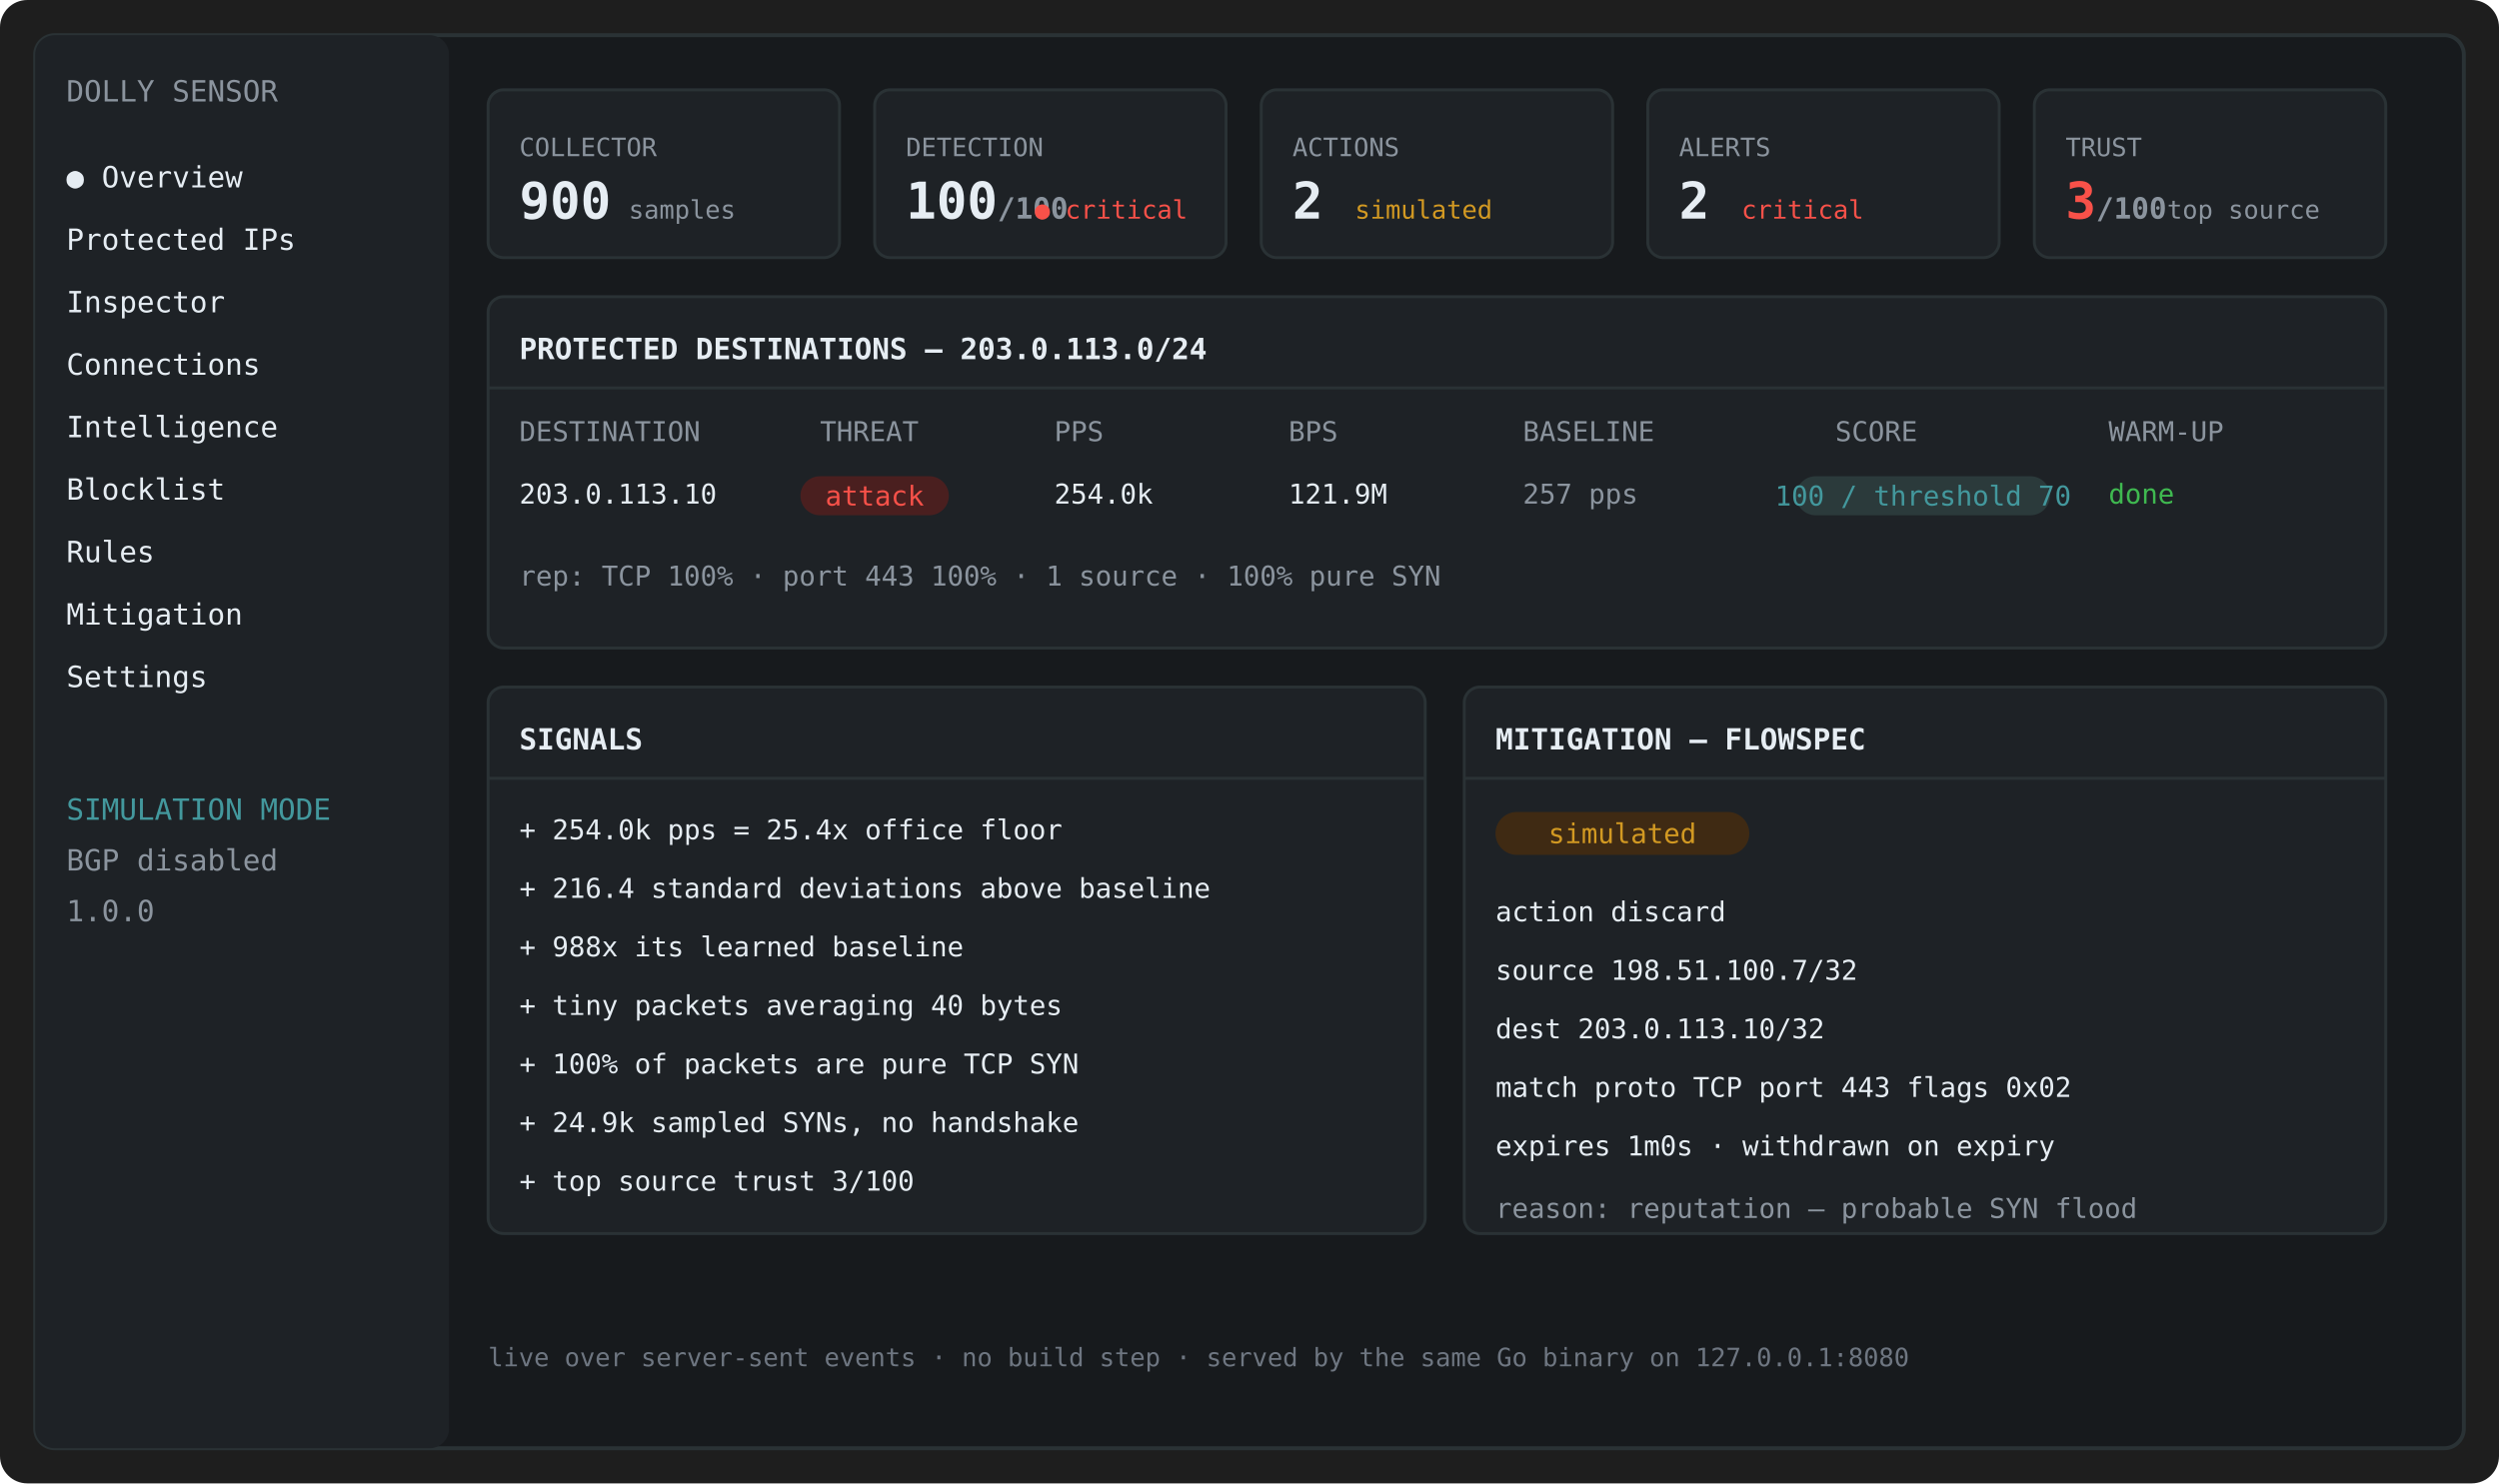
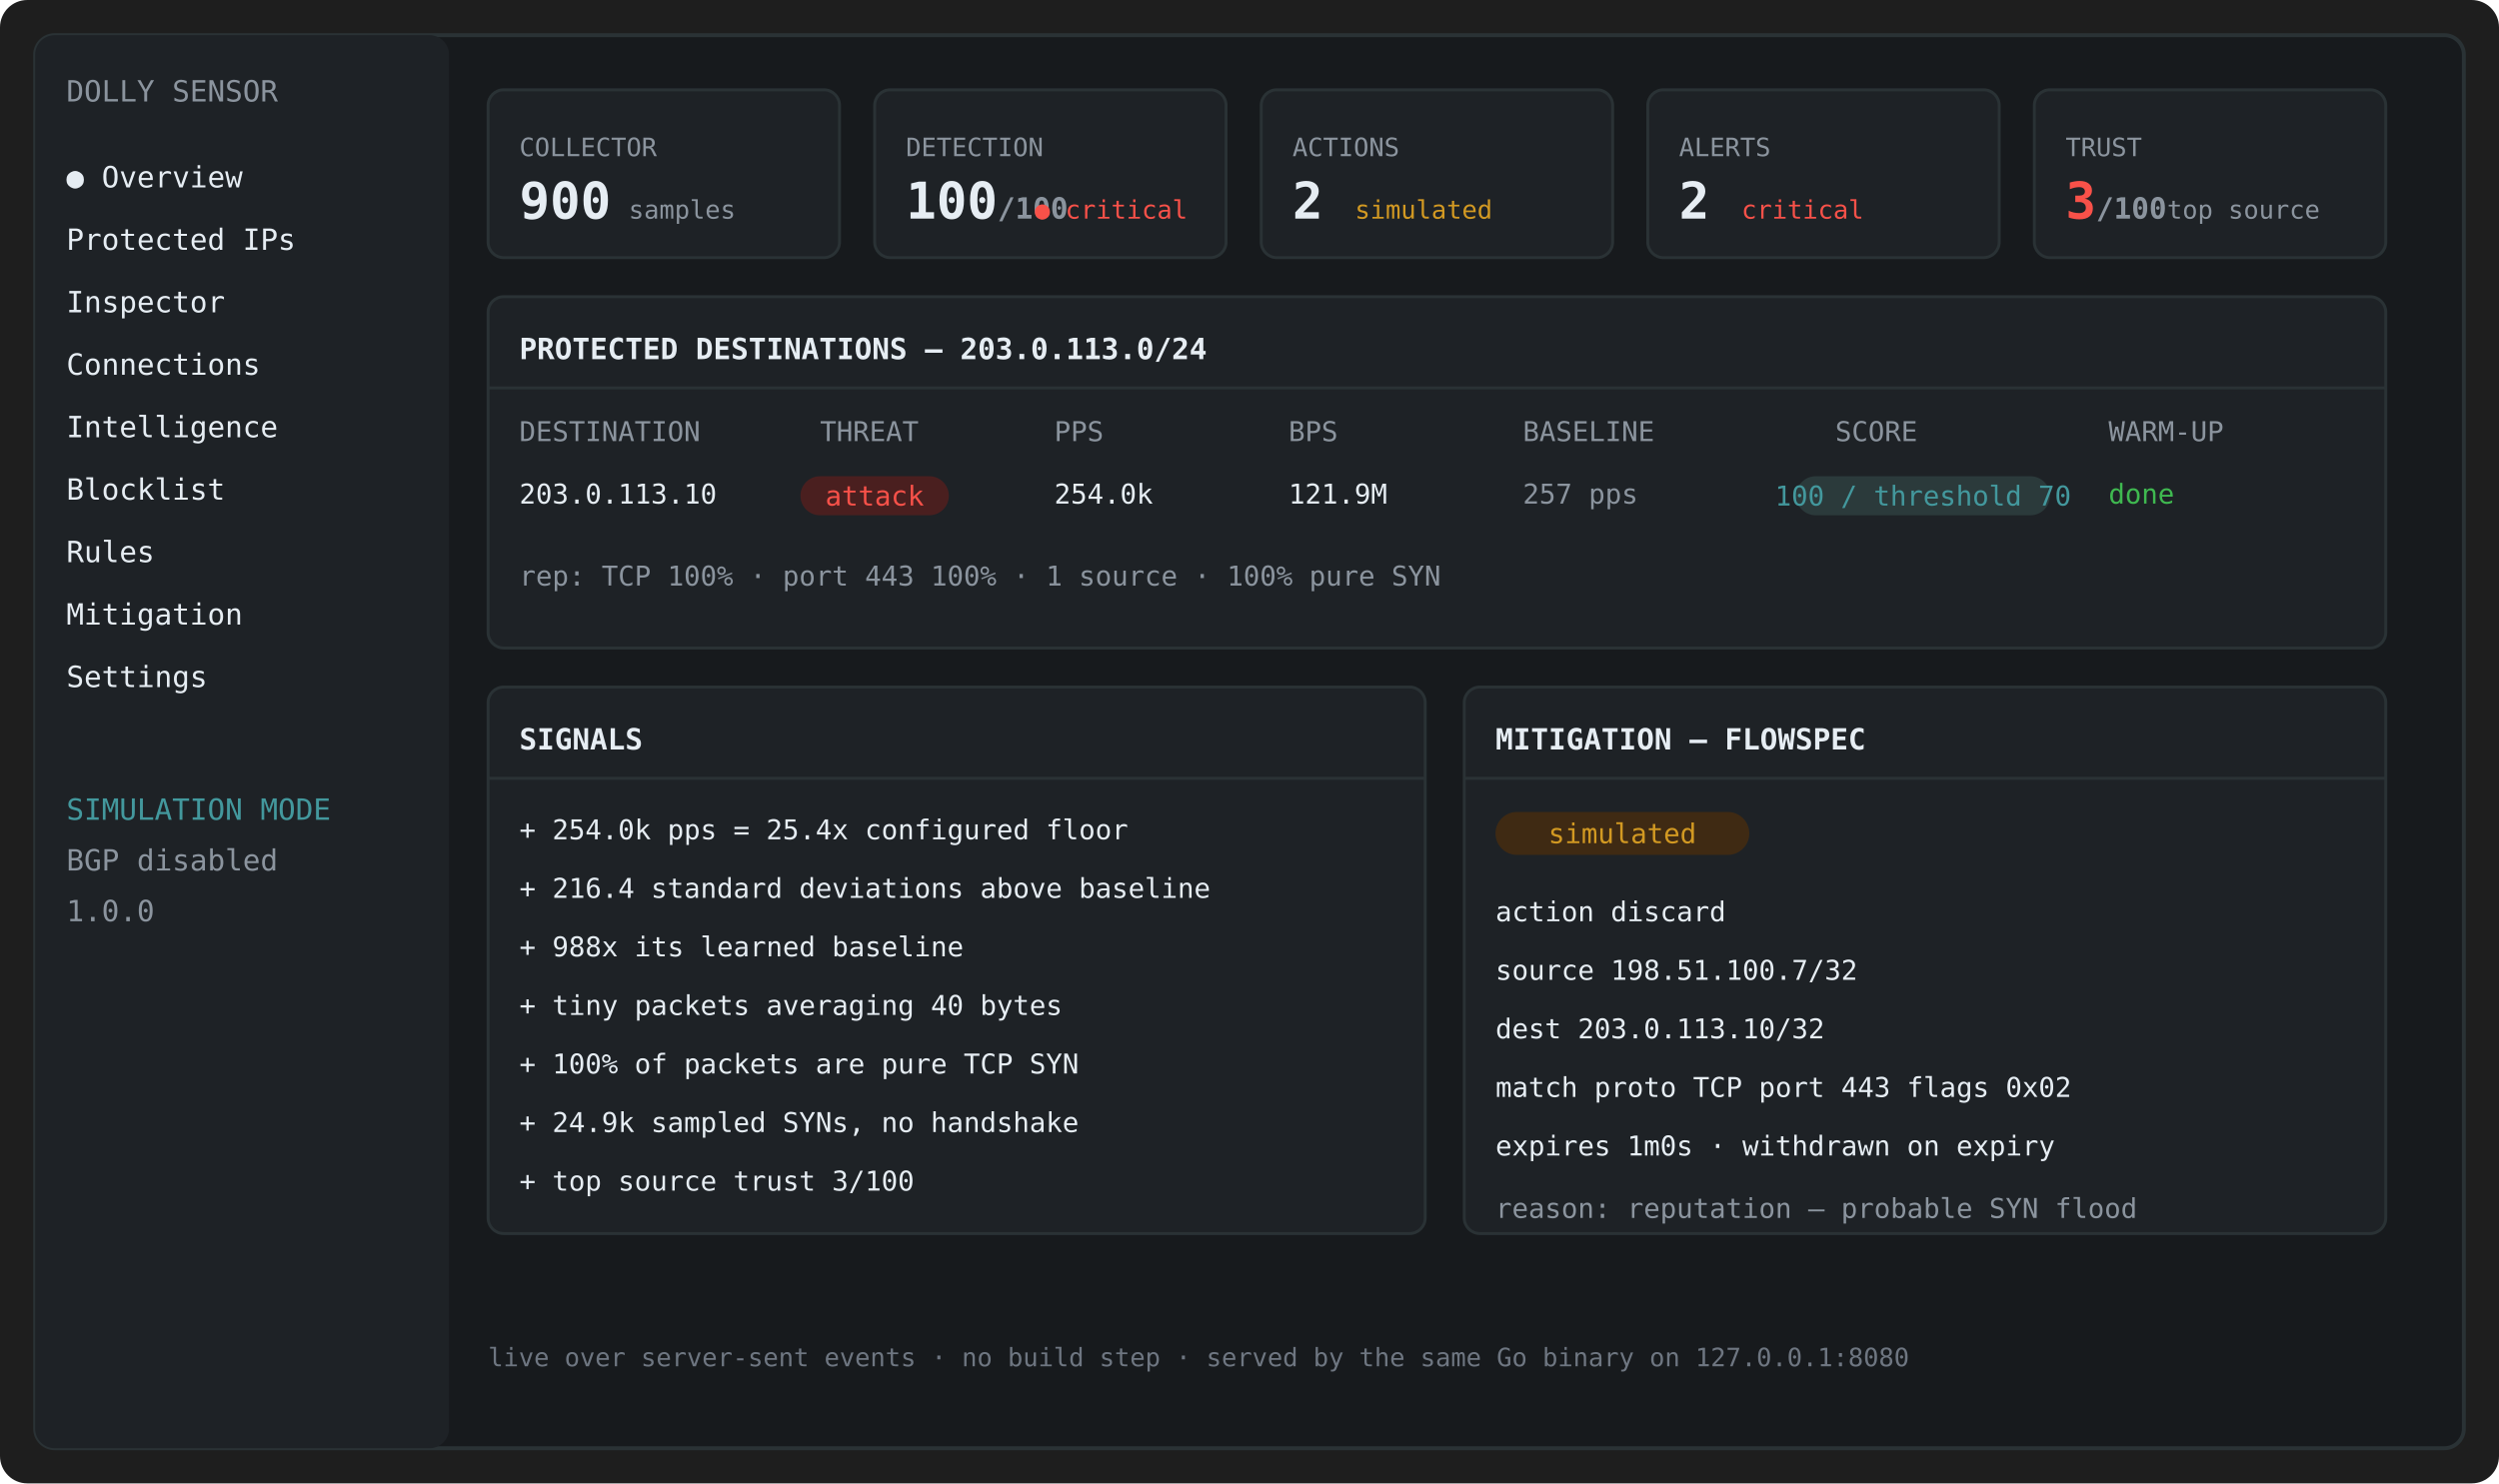
<svg xmlns="http://www.w3.org/2000/svg" width="1280" height="760" viewBox="0 0 1280 760" role="img" aria-label="Wireframe of the Dolly Sensor dashboard: overview, protected IPs, inspector, rules and mitigation views">
  <rect width="1280" height="760" rx="14" fill="#1e1e1e" />
  <rect x="18" y="18" width="1244" height="724" rx="10" fill="#171a1d" stroke="#2a3235" stroke-width="2" />
  <rect x="18" y="18" width="212" height="724" rx="10" fill="#1e2226" />
  <g font-family="ui-monospace,Consolas,monospace" font-size="15" fill="#8b949e">
    <text x="34" y="52">DOLLY SENSOR</text>
    <g fill="#e6edf3">
      <text x="34" y="96">● Overview</text>
      <text x="34" y="128">Protected IPs</text>
      <text x="34" y="160">Inspector</text>
      <text x="34" y="192">Connections</text>
      <text x="34" y="224">Intelligence</text>
      <text x="34" y="256">Blocklist</text>
      <text x="34" y="288">Rules</text>
      <text x="34" y="320">Mitigation</text>
      <text x="34" y="352">Settings</text>
    </g>
    <text x="34" y="420" fill="#43989d">SIMULATION MODE</text>
    <text x="34" y="446">BGP disabled</text>
    <text x="34" y="472">1.0.0</text>
  </g>
  <g font-family="ui-monospace,Consolas,monospace">
    <g>
      <rect x="250" y="46" width="180" height="86" rx="8" fill="#1e2226" stroke="#2a3235" stroke-width="1.5" />
      <text x="266" y="80" font-size="13" fill="#8b949e">COLLECTOR</text>
      <text x="266" y="112" font-size="26" font-weight="700" fill="#e6edf3">900</text>
      <text x="322" y="112" font-size="13" fill="#8b949e">samples</text>
    </g>
    <g>
      <rect x="448" y="46" width="180" height="86" rx="8" fill="#1e2226" stroke="#2a3235" stroke-width="1.5" />
      <text x="464" y="80" font-size="13" fill="#8b949e">DETECTION</text>
      <text x="464" y="112" font-size="26" font-weight="700" fill="#e6edf3">100<tspan font-size="15" fill="#8b949e">/100</tspan>
      </text>
      <text x="530" y="112" font-size="13" fill="#f85149">● critical</text>
    </g>
    <g>
      <rect x="646" y="46" width="180" height="86" rx="8" fill="#1e2226" stroke="#2a3235" stroke-width="1.5" />
      <text x="662" y="80" font-size="13" fill="#8b949e">ACTIONS</text>
      <text x="662" y="112" font-size="26" font-weight="700" fill="#e6edf3">2</text>
      <text x="694" y="112" font-size="13" fill="#d29922">simulated</text>
    </g>
    <g>
      <rect x="844" y="46" width="180" height="86" rx="8" fill="#1e2226" stroke="#2a3235" stroke-width="1.5" />
      <text x="860" y="80" font-size="13" fill="#8b949e">ALERTS</text>
      <text x="860" y="112" font-size="26" font-weight="700" fill="#e6edf3">2</text>
      <text x="892" y="112" font-size="13" fill="#f85149">critical</text>
    </g>
    <g>
      <rect x="1042" y="46" width="180" height="86" rx="8" fill="#1e2226" stroke="#2a3235" stroke-width="1.5" />
      <text x="1058" y="80" font-size="13" fill="#8b949e">TRUST</text>
      <text x="1058" y="112" font-size="26" font-weight="700" fill="#f85149">3<tspan font-size="15" fill="#8b949e">/100</tspan>
      </text>
      <text x="1110" y="112" font-size="13" fill="#8b949e">top source</text>
    </g>
  </g>
  <g font-family="ui-monospace,Consolas,monospace" font-size="14">
    <rect x="250" y="152" width="972" height="180" rx="8" fill="#1e2226" stroke="#2a3235" stroke-width="1.5" />
    <text x="266" y="184" font-size="15" font-weight="700" fill="#e6edf3">PROTECTED DESTINATIONS  —  203.0.113.0/24</text>
    <rect x="250" y="198" width="972" height="1.5" fill="#2a3235" />
    <g fill="#8b949e">
      <text x="266" y="226">DESTINATION</text>
      <text x="420" y="226">THREAT</text>
      <text x="540" y="226">PPS</text>
      <text x="660" y="226">BPS</text>
      <text x="780" y="226">BASELINE</text>
      <text x="940" y="226">SCORE</text>
      <text x="1080" y="226">WARM-UP</text>
    </g>
    <g fill="#e6edf3">
      <text x="266" y="258">203.0.113.10</text>
    </g>
    <rect x="410" y="244" width="76" height="20" rx="10" fill="#4a1f1f" />
    <text x="448" y="259" text-anchor="middle" fill="#f85149">attack</text>
    <text x="540" y="258" fill="#e6edf3">254.0k</text>
    <text x="660" y="258" fill="#e6edf3">121.9M</text>
    <text x="780" y="258" fill="#8b949e">257 pps</text>
    <rect x="920" y="244" width="130" height="20" rx="10" fill="#2b3a3b" />
    <text x="985" y="259" text-anchor="middle" fill="#43989d">100 / threshold 70</text>
    <text x="1080" y="258" fill="#3fb950">done</text>
    <text x="266" y="300" fill="#8b949e">rep: TCP 100% · port 443 100% · 1 source · 100% pure SYN</text>
  </g>
  <g font-family="ui-monospace,Consolas,monospace" font-size="14">
    <rect x="250" y="352" width="480" height="280" rx="8" fill="#1e2226" stroke="#2a3235" stroke-width="1.5" />
    <text x="266" y="384" font-size="15" font-weight="700" fill="#e6edf3">SIGNALS</text>
    <rect x="250" y="398" width="480" height="1.5" fill="#2a3235" />
    <g fill="#e6edf3">
-       <text x="266" y="430">+  254.0k pps = 25.4x office floor</text>
+       <text x="266" y="430">+  254.0k pps = 25.4x configured floor</text>
      <text x="266" y="460">+  216.4 standard deviations above baseline</text>
      <text x="266" y="490">+  988x its learned baseline</text>
      <text x="266" y="520">+  tiny packets averaging 40 bytes</text>
      <text x="266" y="550">+  100% of packets are pure TCP SYN</text>
      <text x="266" y="580">+  24.9k sampled SYNs, no handshake</text>
      <text x="266" y="610">+  top source trust 3/100</text>
    </g>
  </g>
  <g font-family="ui-monospace,Consolas,monospace" font-size="14">
    <rect x="750" y="352" width="472" height="280" rx="8" fill="#1e2226" stroke="#2a3235" stroke-width="1.5" />
    <text x="766" y="384" font-size="15" font-weight="700" fill="#e6edf3">MITIGATION  —  FLOWSPEC</text>
    <rect x="750" y="398" width="472" height="1.5" fill="#2a3235" />
    <rect x="766" y="416" width="130" height="22" rx="11" fill="#3f2a13" />
    <text x="831" y="432" text-anchor="middle" fill="#d29922">simulated</text>
    <g fill="#e6edf3">
      <text x="766" y="472">action     discard</text>
      <text x="766" y="502">source     198.51.100.7/32</text>
      <text x="766" y="532">dest       203.0.113.10/32</text>
      <text x="766" y="562">match      proto TCP port 443 flags 0x02</text>
      <text x="766" y="592">expires    1m0s  ·  withdrawn on expiry</text>
    </g>
    <text x="766" y="624" fill="#8b949e">reason: reputation — probable SYN flood</text>
  </g>
  <text x="250" y="700" font-family="ui-monospace,Consolas,monospace" font-size="13" fill="#6e7681">live over server-sent events · no build step · served by the same Go binary on 127.0.0.1:8080</text>
</svg>
